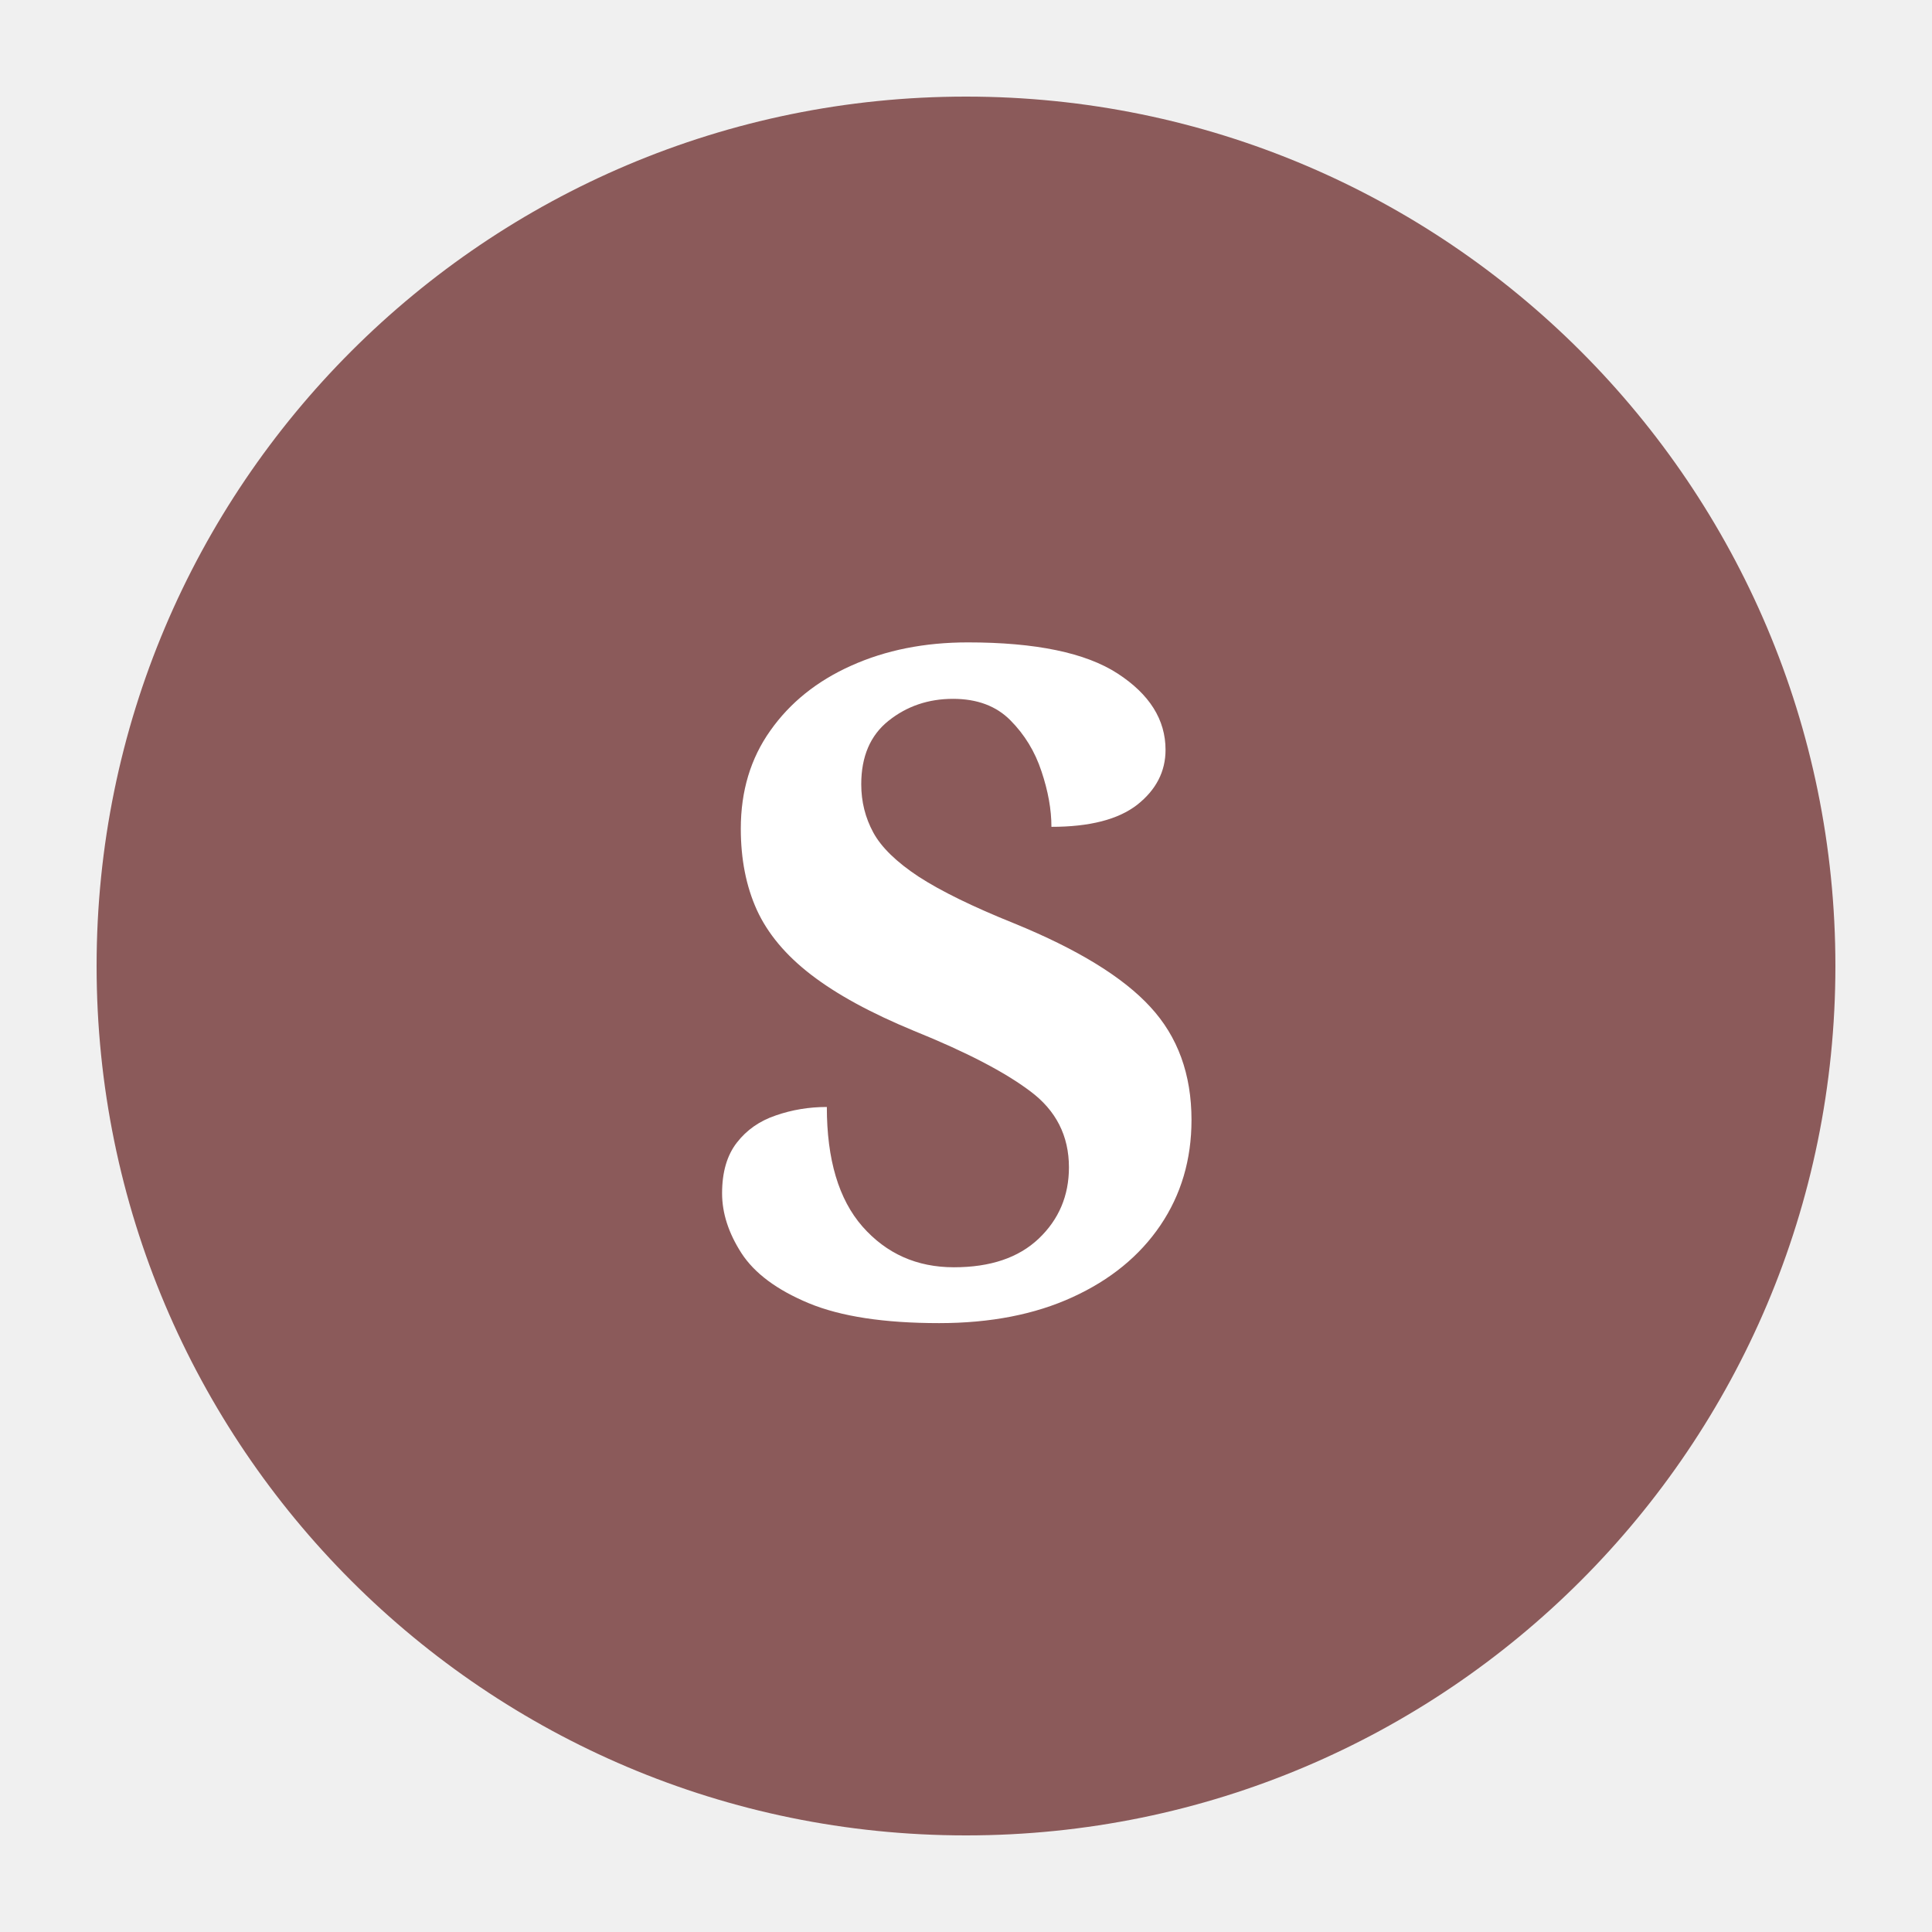
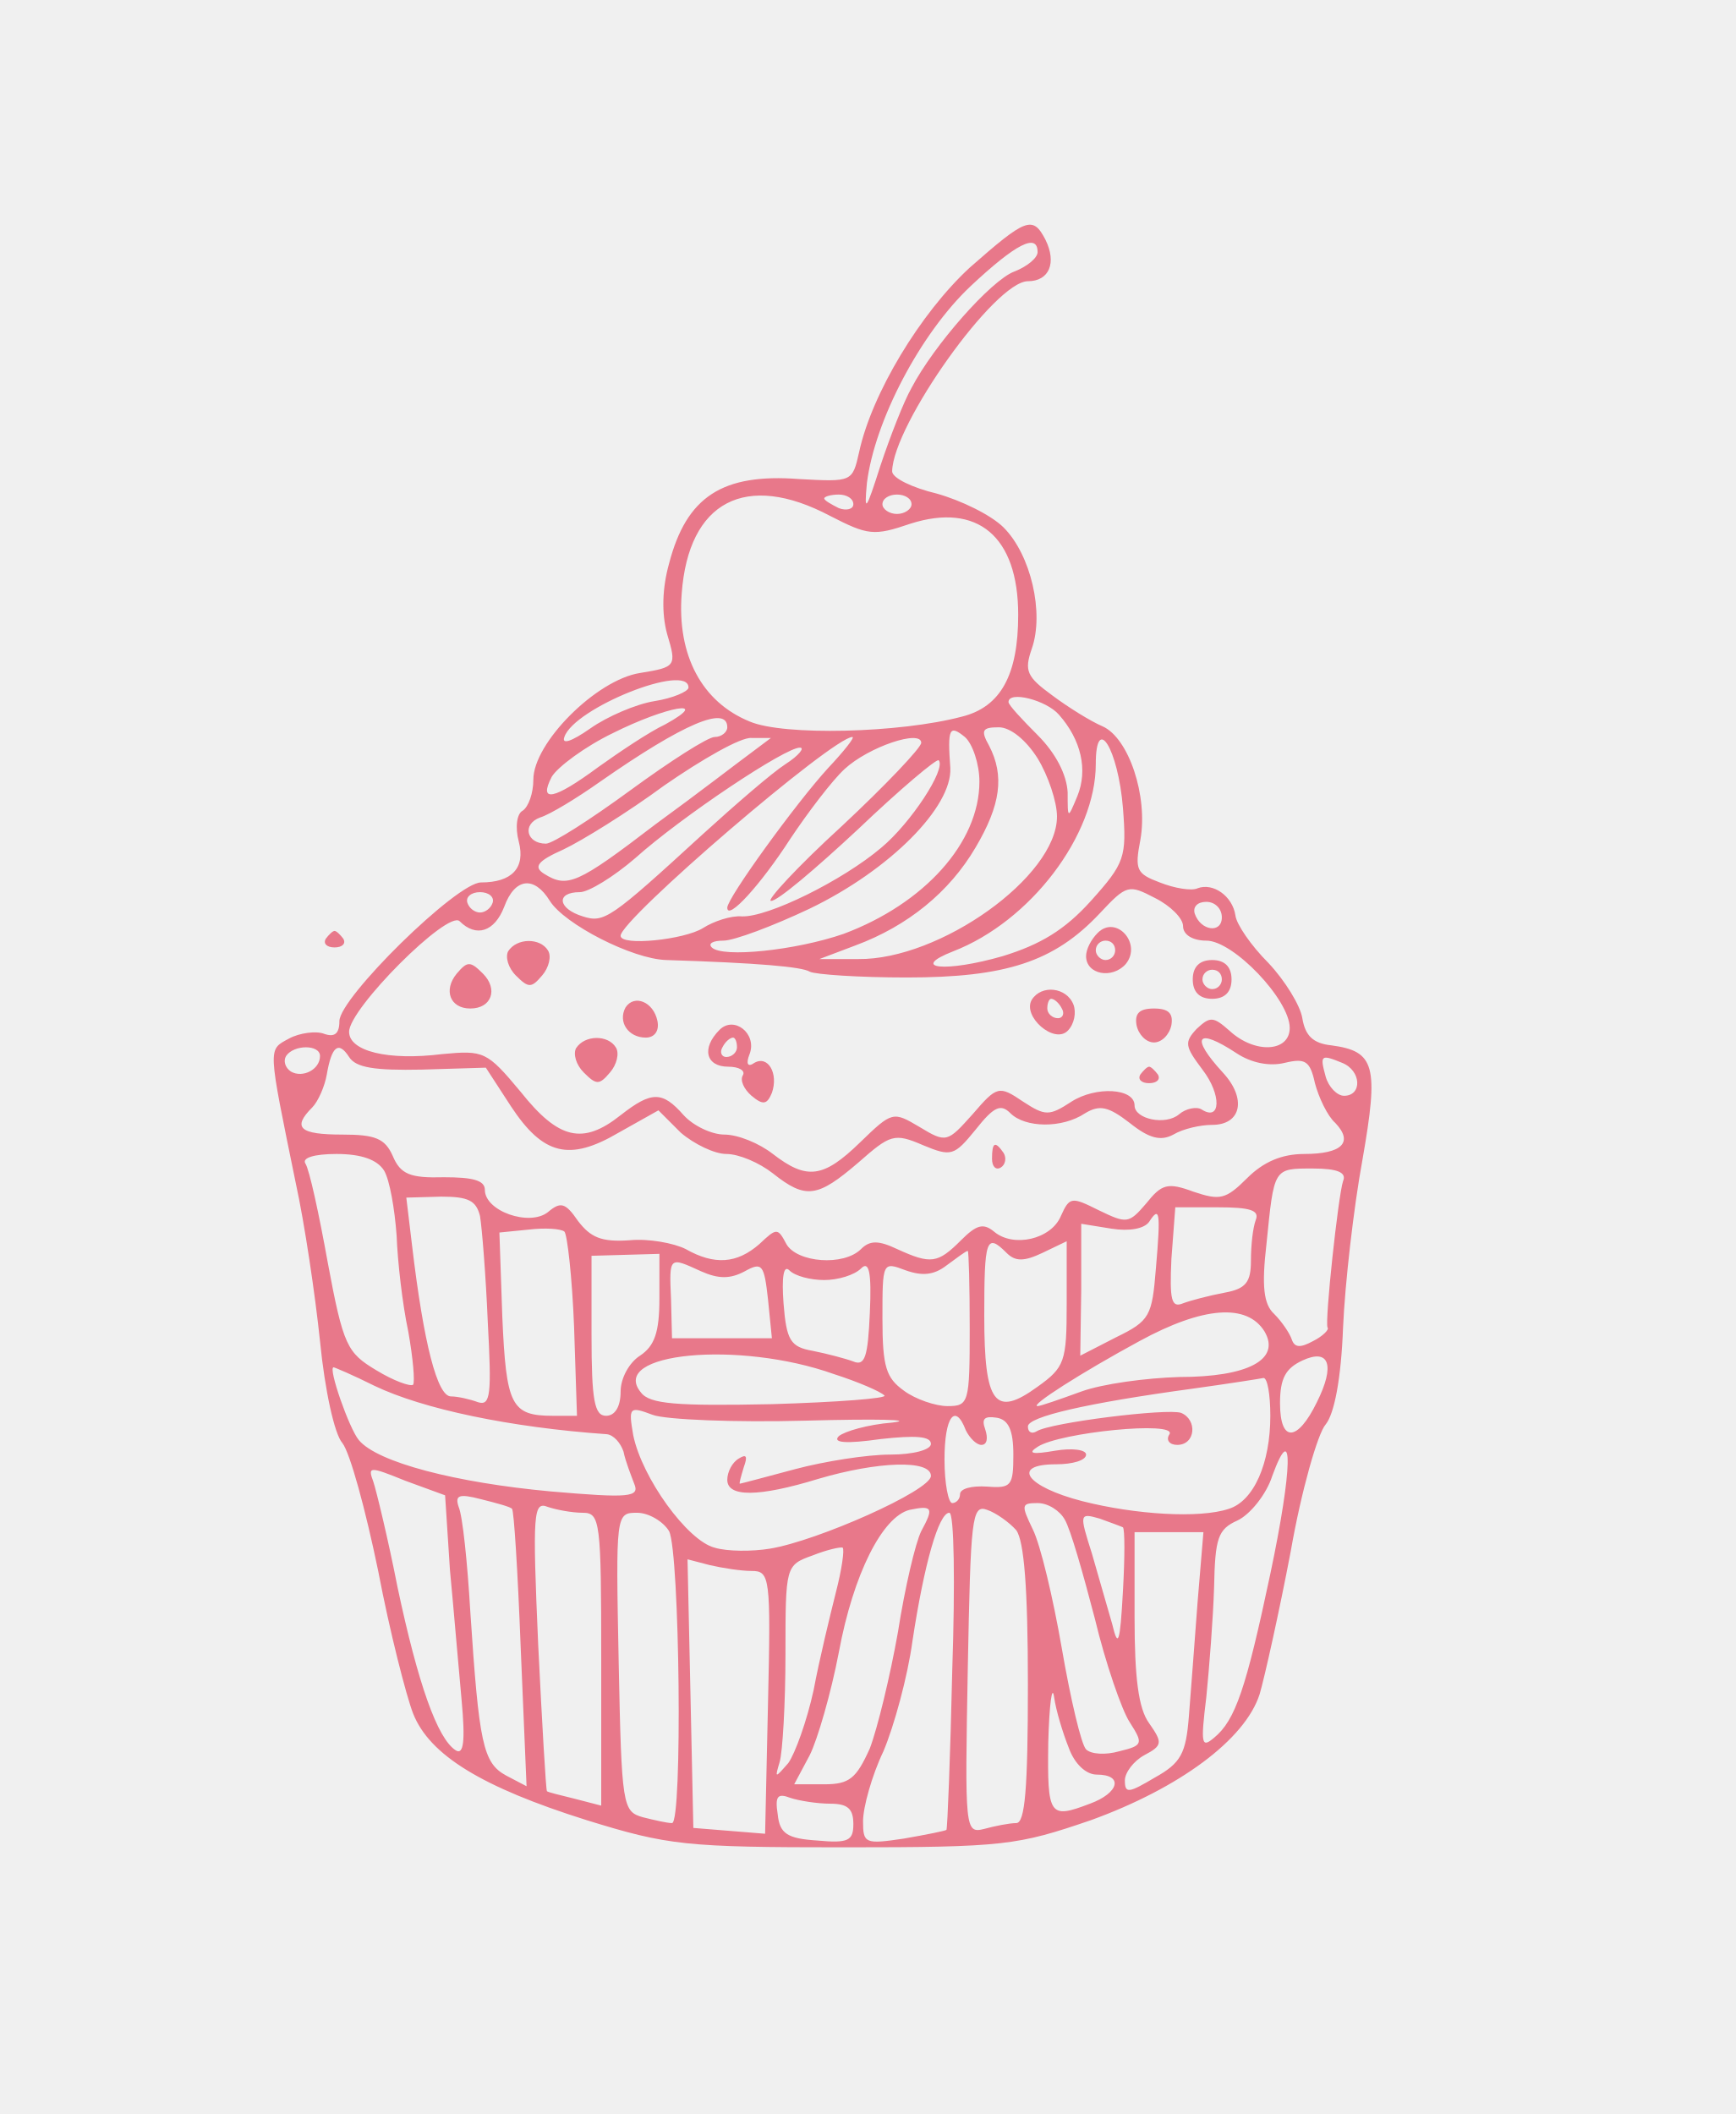
- <svg xmlns="http://www.w3.org/2000/svg" viewBox="0 0 100 100">
-   <circle cx="50" cy="50" r="45" fill="#8B5A5A" />
-   <text x="50" y="68" font-family="Georgia, serif" font-size="48" font-weight="bold" fill="white" text-anchor="middle">S</text>
+ <svg xmlns="http://www.w3.org/2000/svg" version="1.0" width="179pt" height="218pt" viewBox="0 0 179 218" preserveAspectRatio="xMidYMid meet">
+   <g transform="translate(0,218) scale(0.1,-0.1)" fill="#E8788A" stroke="none">
+     <path d="M1000 1904 c-51 -47 -101 -130 -114 -190 -7 -31 -7 -31 -62 -28 -79 6 -116 -18 -134 -87 -7 -25 -8 -51 -2 -73 10 -33 9 -34 -28 -40 -45 -7 -110 -72 -110 -110 0 -14 -5 -28 -11 -32 -6 -3 -8 -17 -4 -32 7 -27 -7 -42 -39 -42 -25 0 -146 -119 -146 -143 0 -13 -5 -17 -16 -13 -8 3 -25 1 -36 -5 -22 -12 -22 -7 7 -149 9 -41 20 -115 25 -163 5 -51 15 -96 23 -105 8 -10 24 -69 37 -132 12 -63 29 -129 36 -147 17 -43 71 -76 179 -110 84 -26 102 -28 265 -28 166 0 179 2 255 28 91 33 159 83 174 130 5 17 20 84 32 147 11 63 28 122 36 131 9 11 16 47 18 100 2 46 11 124 20 173 17 97 13 112 -32 118 -19 2 -27 10 -30 28 -2 13 -18 39 -35 57 -18 18 -33 40 -34 49 -3 20 -23 34 -39 28 -6 -3 -24 0 -39 6 -24 9 -26 13 -20 44 8 45 -12 105 -39 117 -12 5 -36 20 -52 32 -26 19 -29 25 -21 48 13 37 -1 97 -29 125 -13 13 -44 28 -69 35 -25 6 -46 16 -46 23 1 48 106 196 140 196 22 0 30 19 18 43 -13 25 -20 22 -78 -29z m70 16 c0 -6 -11 -15 -24 -20 -24 -9 -83 -76 -106 -120 -8 -14 -22 -50 -32 -80 -15 -47 -17 -50 -14 -18 8 64 55 154 107 203 47 44 69 55 69 35z m-214 -272 c39 -20 45 -21 83 -8 69 22 111 -13 111 -94 0 -62 -18 -95 -58 -105 -64 -17 -184 -20 -219 -5 -49 20 -75 68 -70 132 7 95 66 126 153 80z m24 12 c0 -5 -7 -7 -15 -4 -8 4 -15 8 -15 10 0 2 7 4 15 4 8 0 15 -4 15 -10z m60 0 c0 -5 -7 -10 -15 -10 -8 0 -15 5 -15 10 0 6 7 10 15 10 8 0 15 -4 15 -10z m-230 -189 c0 -4 -16 -11 -35 -14 -19 -3 -49 -16 -66 -28 -20 -14 -30 -17 -27 -9 10 30 128 77 128 51z m382 -28 c23 -26 30 -57 19 -84 -10 -24 -10 -24 -10 4 -1 18 -12 40 -31 59 -16 16 -30 31 -30 34 0 12 39 2 52 -13z m-406 -10 c-17 -8 -48 -29 -69 -44 -46 -34 -62 -37 -48 -10 6 10 34 31 63 45 56 28 103 36 54 9z m64 -3 c0 -5 -6 -10 -13 -10 -7 0 -46 -25 -87 -55 -41 -30 -80 -55 -87 -55 -20 0 -25 20 -6 27 10 3 38 20 62 37 86 60 131 79 131 56z m260 -56 c0 -63 -57 -126 -140 -157 -49 -17 -125 -25 -136 -14 -4 4 1 7 12 7 11 0 51 15 89 33 83 40 147 105 145 145 -3 41 -1 45 15 32 8 -7 15 -28 15 -46z m60 24 c11 -18 20 -45 20 -60 0 -62 -121 -148 -205 -147 l-40 0 37 14 c54 20 97 55 124 101 26 44 30 74 14 105 -9 16 -7 19 10 19 12 0 28 -13 40 -32z m-295 6 c-11 -8 -55 -42 -99 -74 -81 -62 -91 -66 -115 -51 -11 7 -7 13 20 25 19 9 66 38 104 66 39 27 79 50 90 49 l20 0 -20 -15z m79 -16 c-33 -36 -104 -134 -104 -144 0 -14 34 23 65 71 18 27 43 60 56 72 25 23 79 41 79 27 0 -5 -37 -44 -82 -86 -46 -42 -78 -77 -73 -77 6 -1 46 33 90 74 43 41 81 73 83 71 8 -9 -29 -65 -59 -90 -40 -34 -117 -72 -144 -71 -11 1 -29 -5 -40 -12 -19 -12 -85 -19 -85 -8 0 17 219 205 239 205 3 0 -9 -15 -25 -32z m304 -41 c4 -51 2 -57 -33 -96 -27 -30 -52 -45 -91 -57 -59 -17 -97 -13 -51 5 80 31 147 120 147 193 0 53 23 16 28 -45z m-348 45 c-14 -9 -52 -42 -85 -72 -96 -88 -102 -92 -124 -85 -26 8 -28 25 -3 25 9 0 35 16 57 35 48 43 156 115 170 114 5 0 -1 -8 -15 -17z m-243 -141 c15 -24 85 -60 120 -61 95 -3 140 -7 148 -12 6 -3 51 -6 100 -6 102 0 152 16 199 66 28 30 30 30 57 16 16 -8 29 -21 29 -29 0 -9 10 -15 24 -15 28 0 86 -61 86 -90 0 -25 -36 -27 -62 -3 -17 15 -20 15 -34 2 -13 -14 -12 -18 6 -42 20 -26 19 -54 -1 -41 -5 3 -16 1 -23 -5 -14 -12 -46 -5 -46 9 0 18 -40 20 -65 4 -23 -15 -27 -15 -50 0 -25 17 -27 16 -52 -13 -26 -29 -27 -30 -55 -13 -27 16 -28 16 -61 -16 -38 -37 -55 -39 -90 -12 -14 11 -36 20 -50 20 -13 0 -32 9 -42 20 -22 25 -33 25 -65 0 -39 -31 -64 -25 -103 24 -35 42 -38 43 -81 39 -56 -7 -96 3 -96 23 0 24 102 126 114 114 17 -17 36 -11 46 15 11 30 31 32 47 6z m-59 -2 c-2 -6 -8 -10 -13 -10 -5 0 -11 4 -13 10 -2 6 4 11 13 11 9 0 15 -5 13 -11z m752 -15 c0 -17 -22 -14 -28 4 -2 7 3 12 12 12 9 0 16 -7 16 -16z m15 -140 c15 -10 34 -14 50 -10 21 5 26 2 31 -21 4 -15 13 -34 21 -41 19 -20 7 -32 -32 -32 -23 0 -42 -8 -59 -25 -22 -22 -28 -23 -55 -14 -27 10 -33 8 -49 -12 -18 -21 -20 -21 -49 -7 -28 14 -30 14 -39 -6 -10 -24 -49 -33 -69 -16 -11 9 -18 7 -34 -9 -24 -24 -31 -25 -66 -9 -19 9 -28 9 -37 0 -18 -18 -66 -14 -77 5 -9 17 -10 17 -28 0 -23 -20 -46 -22 -76 -5 -12 6 -38 11 -58 9 -29 -2 -40 3 -53 20 -13 19 -18 20 -31 9 -19 -15 -65 1 -65 23 0 10 -13 13 -42 13 -35 -1 -45 3 -53 22 -8 18 -18 22 -52 22 -44 0 -52 7 -31 28 6 6 13 22 15 34 5 29 12 35 23 18 7 -11 26 -14 75 -13 l66 2 26 -40 c33 -50 60 -57 111 -27 l41 23 23 -23 c14 -12 35 -22 47 -22 13 0 34 -9 48 -20 34 -27 46 -25 88 11 33 29 37 31 67 18 29 -12 32 -11 54 16 19 24 26 27 36 17 15 -15 53 -16 77 0 15 9 24 7 46 -10 20 -16 32 -19 45 -12 10 6 28 10 40 10 30 0 36 27 11 54 -34 37 -27 47 14 20z m-945 -3 c0 -14 -18 -23 -30 -16 -6 4 -8 11 -5 16 8 12 35 12 35 0z m1054 -7 c20 -8 21 -34 2 -34 -7 0 -16 9 -19 20 -6 22 -5 23 17 14z m-988 -111 c6 -10 11 -40 13 -67 1 -27 6 -71 12 -99 5 -28 7 -52 5 -55 -3 -2 -20 4 -38 15 -30 18 -34 25 -50 111 -9 50 -19 96 -23 102 -4 6 9 10 32 10 26 0 42 -6 49 -17z m989 -11 c-5 -15 -19 -145 -16 -151 2 -2 -5 -9 -15 -14 -13 -7 -19 -7 -22 2 -2 6 -10 18 -18 26 -11 10 -13 29 -8 72 8 79 7 78 48 78 25 0 35 -4 31 -13z m-890 -36 c2 -12 6 -61 8 -109 4 -75 3 -87 -10 -83 -8 3 -21 6 -28 6 -14 0 -28 54 -40 155 l-6 50 36 1 c28 0 36 -4 40 -20z m800 -4 c-3 -8 -5 -26 -5 -42 0 -22 -5 -29 -27 -33 -16 -3 -35 -8 -43 -11 -12 -5 -14 3 -12 46 l4 53 44 0 c33 0 43 -3 39 -13z m-103 -50 c-4 -49 -6 -54 -41 -71 l-37 -19 1 68 0 68 31 -5 c19 -3 34 0 39 7 11 17 12 10 7 -48z m-600 -60 l3 -92 -25 0 c-43 0 -48 11 -52 102 l-3 87 30 3 c17 2 33 1 37 -2 3 -3 8 -47 10 -98z m446 76 c9 -9 18 -9 37 0 l25 12 0 -65 c0 -59 -2 -65 -30 -85 -44 -32 -55 -18 -55 73 0 79 2 86 23 65z m-358 -47 c0 -35 -5 -49 -20 -59 -11 -7 -20 -23 -20 -37 0 -16 -6 -25 -15 -25 -12 0 -15 16 -15 83 l0 82 35 1 35 1 0 -46z m320 -31 c0 -77 -1 -80 -23 -80 -12 0 -33 7 -45 16 -18 13 -22 24 -22 74 0 59 0 59 24 50 17 -6 29 -5 42 5 11 8 20 15 22 15 1 0 2 -36 2 -80z m-277 59 c18 -8 30 -8 45 0 18 10 20 7 24 -29 l4 -40 -52 0 -51 0 -1 40 c-2 45 -2 44 31 29z m127 -9 c14 0 31 5 38 12 8 8 11 -3 9 -46 -2 -45 -5 -55 -17 -50 -8 3 -27 8 -42 11 -23 4 -27 11 -30 49 -2 27 0 40 6 34 6 -6 22 -10 36 -10z m454 -53 c17 -29 -17 -47 -88 -47 -34 -1 -79 -7 -101 -15 -22 -8 -42 -15 -45 -15 -9 0 46 35 105 67 66 36 111 39 129 10z m-444 -44 c25 -8 48 -18 52 -22 4 -3 -49 -7 -116 -9 -98 -2 -126 0 -135 12 -34 41 101 54 199 19z m498 -29 c-20 -41 -38 -42 -38 -1 0 26 6 36 23 44 28 13 34 -5 15 -43z m-972 17 c50 -24 140 -43 240 -50 7 -1 14 -9 17 -18 2 -10 8 -25 11 -33 6 -14 -5 -15 -86 -8 -98 9 -179 30 -198 53 -10 12 -32 75 -26 75 1 0 20 -8 42 -19z m924 -31 c0 -49 -17 -88 -43 -96 -30 -10 -96 -6 -151 8 -58 15 -74 38 -27 38 17 0 31 4 31 10 0 5 -14 7 -32 4 -23 -4 -29 -3 -18 4 23 15 144 27 136 13 -4 -6 0 -11 8 -11 19 0 21 26 4 33 -14 5 -135 -10 -149 -19 -5 -3 -9 -1 -9 5 0 10 60 24 170 39 36 5 68 10 73 11 4 0 7 -17 7 -39z m-479 -5 c74 2 114 1 89 -2 -25 -2 -49 -9 -55 -14 -7 -7 8 -8 43 -3 36 4 52 3 52 -5 0 -6 -18 -11 -42 -11 -24 0 -68 -7 -98 -15 -30 -8 -56 -15 -57 -15 -1 0 1 7 4 17 4 11 3 14 -5 9 -7 -4 -12 -14 -12 -22 0 -18 32 -18 94 1 61 18 116 20 116 3 0 -15 -117 -67 -166 -75 -18 -3 -44 -3 -57 1 -28 7 -75 72 -84 116 -5 29 -4 30 20 21 13 -5 85 -8 158 -6z m165 -10 c4 -8 11 -15 16 -15 6 0 7 7 4 16 -4 11 -1 14 12 12 12 -2 17 -13 17 -38 0 -32 -2 -35 -27 -33 -16 1 -28 -2 -28 -8 0 -5 -4 -9 -8 -9 -4 0 -8 20 -8 45 0 44 11 59 22 30z m314 -148 c-25 -118 -36 -151 -58 -169 -13 -11 -14 -7 -8 42 3 30 7 81 8 113 1 51 4 60 24 69 13 6 30 27 36 46 22 60 21 8 -2 -101z m-846 4 c4 -42 9 -102 12 -134 4 -43 2 -57 -6 -52 -19 12 -39 69 -60 168 -10 51 -22 100 -25 109 -6 16 -4 16 33 1 l41 -15 5 -77z m64 63 c2 -1 6 -66 9 -144 l6 -142 -21 11 c-24 13 -28 33 -37 169 -3 51 -8 99 -12 108 -4 12 0 14 23 8 16 -4 31 -8 32 -10z m73 -4 c18 0 19 -9 19 -151 l0 -151 -27 7 c-16 4 -29 7 -29 8 -1 1 -5 69 -9 151 -6 137 -5 148 10 142 9 -3 25 -6 36 -6z m349 -19 c-6 -12 -17 -59 -24 -104 -8 -45 -21 -99 -29 -120 -14 -31 -21 -37 -47 -37 l-31 0 16 30 c8 16 22 64 30 106 15 81 45 140 73 147 24 5 25 2 12 -22z m98 1 c8 -11 12 -59 12 -159 0 -108 -3 -143 -12 -143 -7 0 -22 -3 -33 -6 -20 -5 -20 -1 -17 165 3 155 4 170 20 164 9 -3 23 -13 30 -21z m50 11 c6 -10 19 -56 31 -102 11 -46 28 -95 36 -107 14 -22 14 -24 -11 -30 -14 -4 -29 -3 -34 2 -5 5 -16 52 -25 104 -9 52 -22 107 -30 123 -12 25 -12 27 5 27 11 0 23 -8 28 -17z m-408 -12 c11 -22 14 -301 3 -301 -5 0 -18 3 -30 6 -21 6 -22 11 -25 160 -3 153 -3 154 19 154 12 0 27 -9 33 -19z m292 -143 c-2 -90 -5 -164 -6 -165 -1 -1 -21 -5 -44 -9 -40 -6 -42 -5 -42 18 0 14 9 47 21 72 11 26 25 77 30 114 12 79 27 132 38 132 5 0 6 -73 3 -162z m176 147 c2 -2 2 -31 0 -66 -3 -54 -5 -59 -11 -34 -5 17 -14 49 -21 73 -13 41 -13 42 8 36 11 -4 22 -8 24 -9z m77 -77 c-3 -40 -7 -93 -9 -118 -3 -38 -8 -48 -35 -63 -27 -16 -31 -17 -31 -3 0 8 9 20 20 26 19 10 19 13 5 33 -11 15 -15 47 -15 109 l0 88 35 0 36 0 -6 -72z m-373 10 c-6 -24 -17 -69 -23 -101 -7 -32 -19 -65 -26 -75 -14 -16 -14 -16 -9 1 3 10 6 60 6 111 0 91 0 92 28 102 15 6 29 9 31 8 2 -2 -1 -23 -7 -46z m-87 22 c19 0 20 -6 17 -136 l-3 -135 -37 3 -37 3 -3 139 -3 138 23 -6 c13 -3 32 -6 43 -6z m327 -182 c6 -17 18 -28 29 -28 28 0 23 -19 -7 -30 -42 -16 -44 -13 -43 63 1 39 4 61 6 47 2 -14 9 -37 15 -52z m-246 -58 c18 0 24 -5 24 -21 0 -17 -5 -20 -37 -17 -31 2 -39 7 -41 27 -3 19 0 22 13 17 9 -3 28 -6 41 -6z" />
+     <path d="M1132 1218 c-7 -7 -12 -17 -12 -24 0 -19 27 -24 41 -8 17 21 -10 51 -29 32z m18 -18 c0 -5 -4 -10 -10 -10 -5 0 -10 5 -10 10 0 6 5 10 10 10 6 0 10 -4 10 -10z" />
+     <path d="M524 1199 c-3 -6 0 -17 8 -25 13 -13 16 -13 27 0 7 8 10 20 6 26 -8 13 -32 13 -41 -1z" />
+     <path d="M471 1176 c-14 -17 -7 -36 14 -36 22 0 29 20 13 36 -13 13 -16 13 -27 0z" />
+     <path d="M1230 1170 c0 -13 7 -20 20 -20 13 0 20 7 20 20 0 13 -7 20 -20 20 -13 0 -20 -7 -20 -20z m30 0 c0 -5 -4 -10 -10 -10 -5 0 -10 5 -10 10 0 6 5 10 10 10 6 0 10 -4 10 -10z" />
+     <path d="M1064 1149 c-10 -17 23 -46 37 -32 7 7 9 19 6 27 -7 18 -33 21 -43 5z m31 -9 c3 -5 1 -10 -4 -10 -6 0 -11 5 -11 10 0 6 2 10 4 10 3 0 8 -4 11 -10z" />
+     <path d="M645 1141 c-8 -15 3 -31 21 -31 9 0 14 7 12 17 -4 20 -24 28 -33 14z" />
+     <path d="M1172 1123 c2 -10 10 -18 18 -18 8 0 16 8 18 18 2 12 -3 17 -18 17 -15 0 -20 -5 -18 -17z" />
+     <path d="M742 1118 c-19 -19 -14 -38 9 -38 11 0 18 -4 15 -9 -3 -5 1 -14 9 -21 12 -10 16 -9 21 3 7 20 -4 39 -18 31 -7 -5 -9 -1 -5 9 8 21 -16 40 -31 25z m18 -18 c0 -5 -5 -10 -11 -10 -5 0 -7 5 -4 10 3 6 8 10 11 10 2 0 4 -4 4 -10z" />
+     <path d="M594 1099 c-3 -6 0 -17 8 -25 13 -13 16 -13 27 0 7 8 10 20 6 26 -8 13 -32 13 -41 -1z" />
+     <path d="M1176 1072 c-3 -5 1 -9 9 -9 8 0 12 4 9 9 -3 4 -7 8 -9 8 -2 0 -6 -4 -9 -8z" />
+     <path d="M1023 985 c0 -8 4 -12 9 -9 5 3 6 10 3 15 -9 13 -12 11 -12 -6z" />
+     <path d="M336 1212 c-3 -5 1 -9 9 -9 8 0 12 4 9 9 -3 4 -7 8 -9 8 -2 0 -6 -4 -9 -8z" />
+   </g>
</svg>
